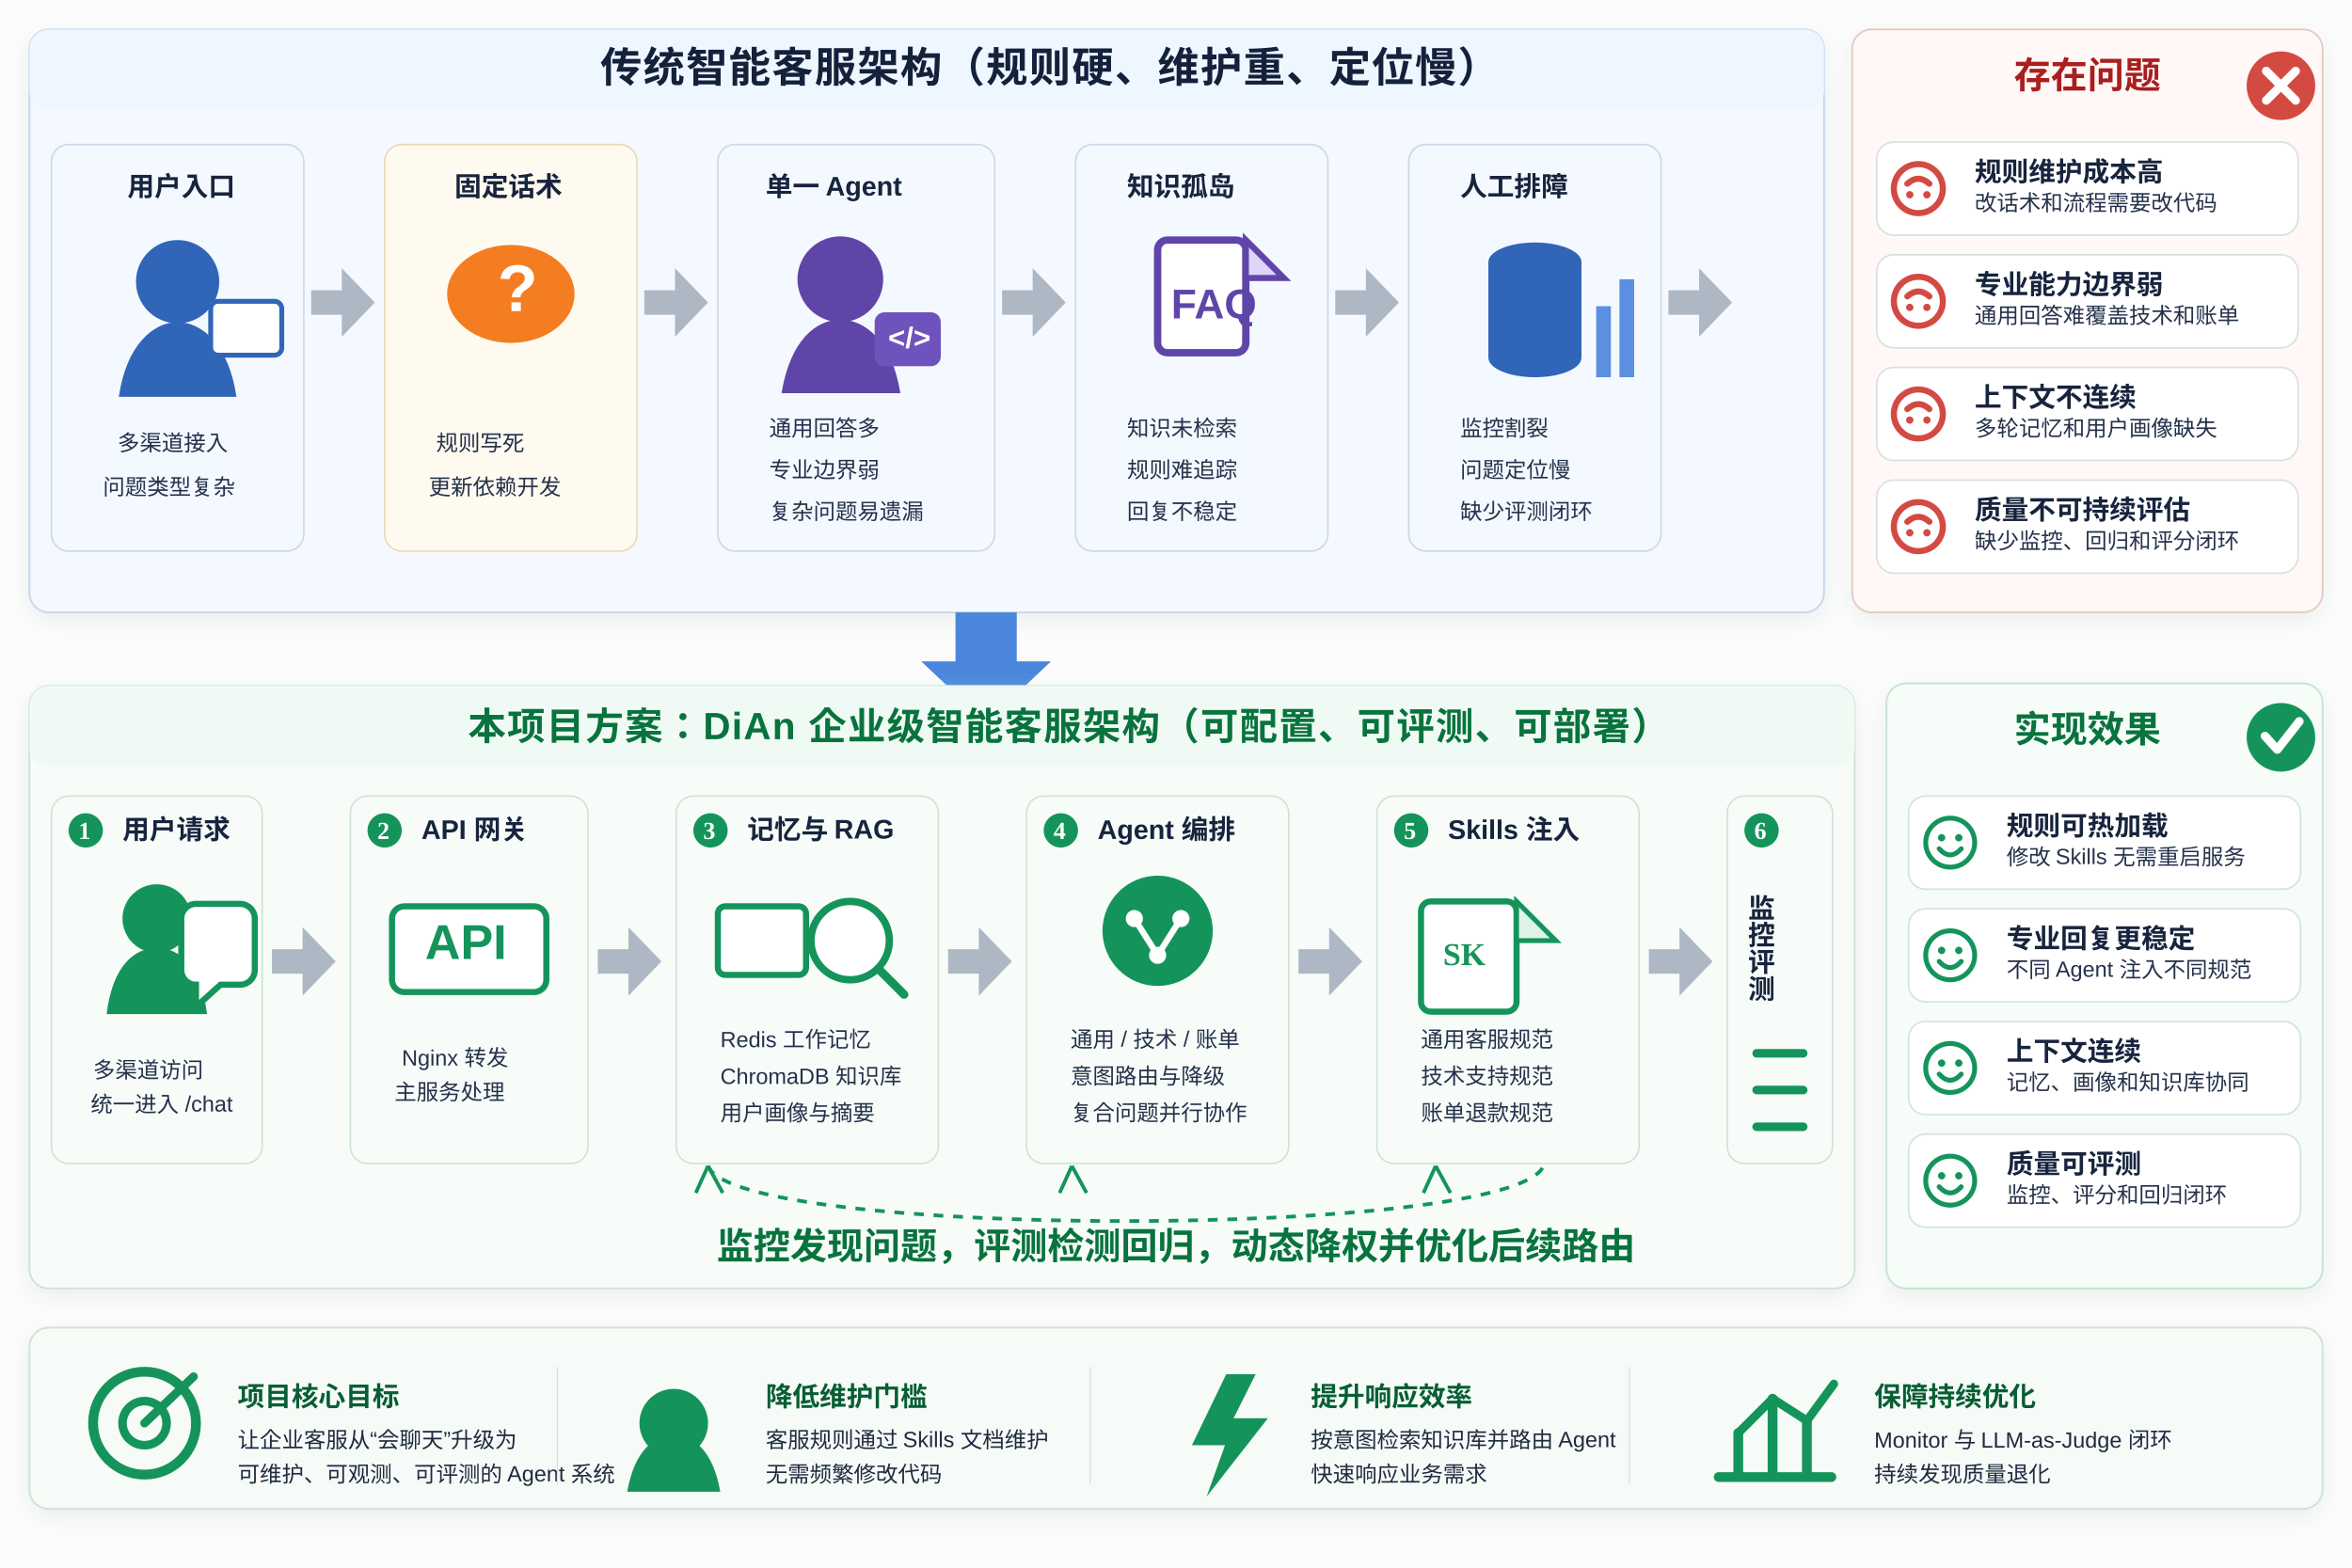
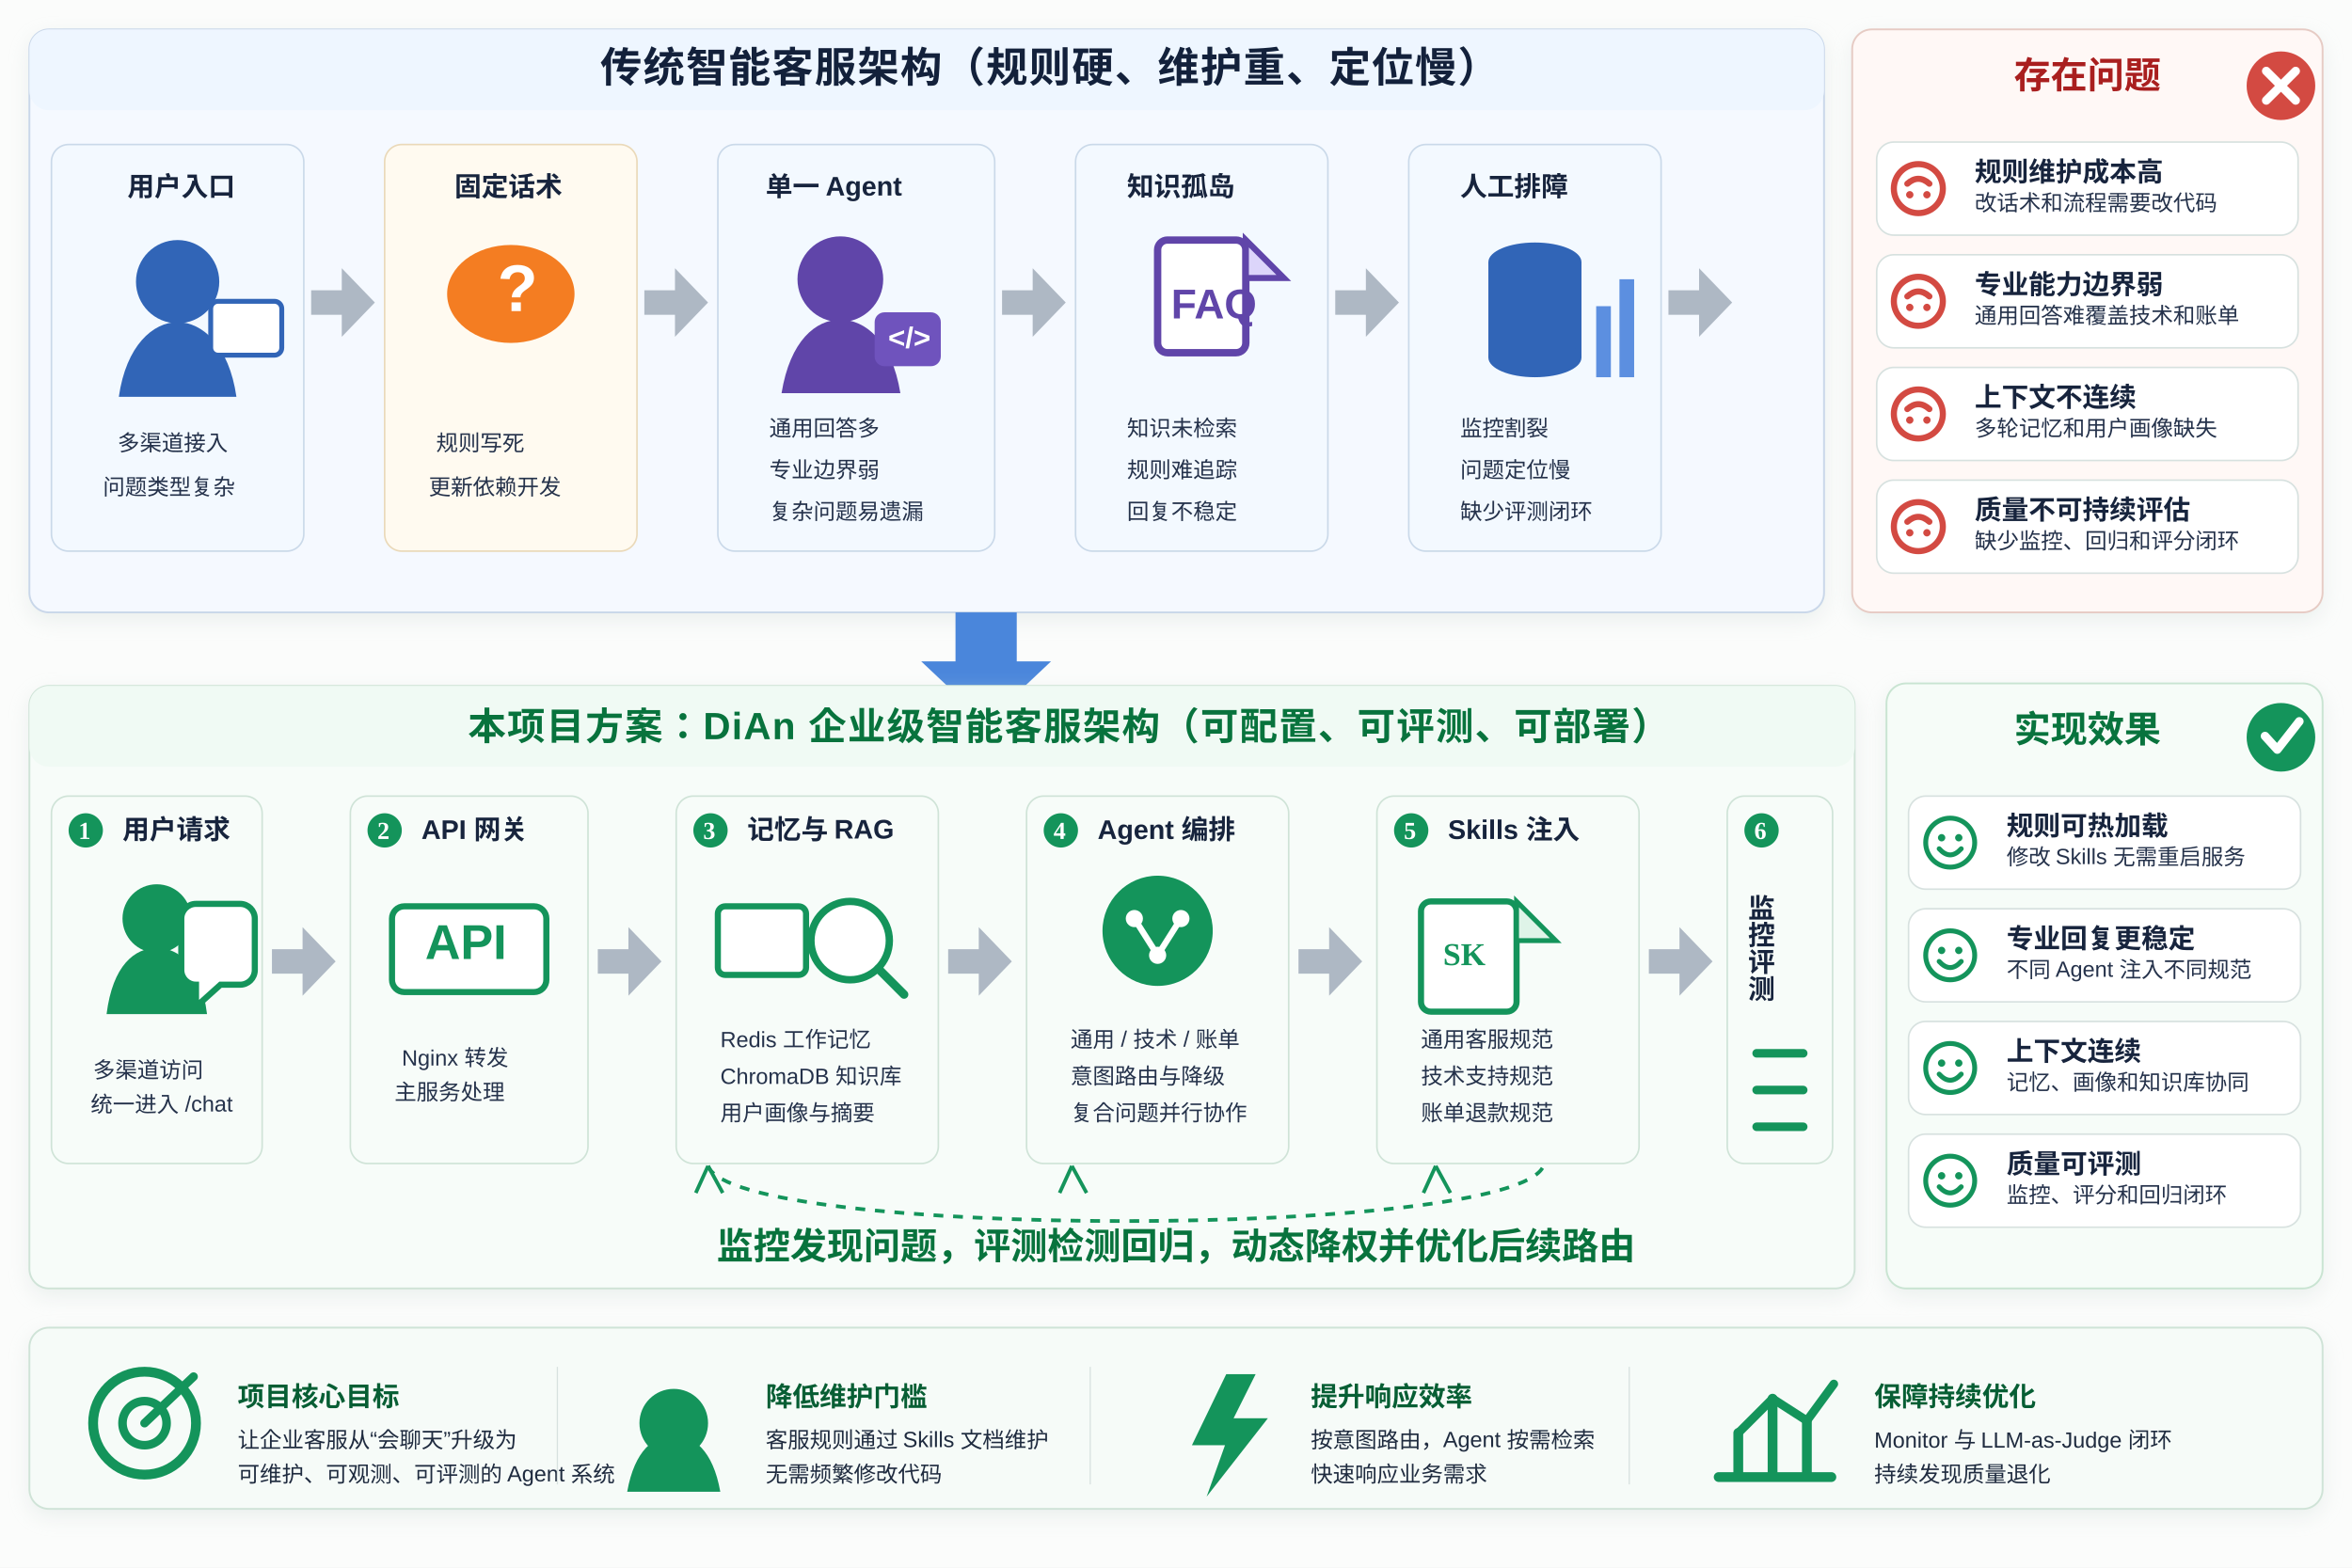
<svg xmlns="http://www.w3.org/2000/svg" width="1920" height="1280" viewBox="0 0 1920 1280">
  <defs>
    <style>
      .bg { fill: #fbfcfb; }
      .top-panel { fill: #f5f9ff; stroke: #c9d7e9; stroke-width: 1.5; rx: 16; }
      .main-panel { fill: #f7fcf9; stroke: #cfe3d7; stroke-width: 1.5; rx: 16; }
      .side-red { fill: #fff8f6; stroke: #e6cbc4; stroke-width: 1.5; rx: 16; }
      .side-green { fill: #f6fcf8; stroke: #c9e4d2; stroke-width: 1.5; rx: 16; }
      .goal-panel { fill: #f6fbf8; stroke: #cfe3d7; stroke-width: 1.5; rx: 16; }
      .card { fill: #ffffff; stroke: #d7e1df; stroke-width: 1.3; rx: 14; }
      .card-blue { fill: #f3f9ff; stroke: #cad9e9; }
      .card-warm { fill: #fffaf0; stroke: #ead9b9; }
      .card-green { fill: #f7fcf9; stroke: #cfe3d7; }
      .title { font: 800 34px "PingFang SC", "Microsoft YaHei", Arial, sans-serif; fill: #13213b; letter-spacing: 1px; }
      .section-title { font: 800 31px "PingFang SC", "Microsoft YaHei", Arial, sans-serif; fill: #08733d; letter-spacing: 1px; }
      .red-title { font: 800 30px "PingFang SC", "Microsoft YaHei", Arial, sans-serif; fill: #a91f1f; }
      .green-title { font: 800 30px "PingFang SC", "Microsoft YaHei", Arial, sans-serif; fill: #08733d; }
      .label { font: 800 22px "PingFang SC", "Microsoft YaHei", Arial, sans-serif; fill: #17243d; }
      .small { font: 500 18px "PingFang SC", "Microsoft YaHei", Arial, sans-serif; fill: #25324b; }
      .muted { font: 500 16px "PingFang SC", "Microsoft YaHei", Arial, sans-serif; fill: #657284; }
      .bullet { font: 500 17px "PingFang SC", "Microsoft YaHei", Arial, sans-serif; fill: #1f2b3f; }
      .goal-title { font: 800 22px "PingFang SC", "Microsoft YaHei", Arial, sans-serif; fill: #075e34; }
      .goal-text { font: 500 18px "PingFang SC", "Microsoft YaHei", Arial, sans-serif; fill: #1f2b3f; }
      .arrow { fill: #aeb8c4; }
      .down-arrow { fill: #4a86db; }
      .green { fill: #14945b; }
      .green-stroke { stroke: #14945b; stroke-width: 7; fill: none; stroke-linecap: round; stroke-linejoin: round; }
      .blue { fill: #3165b7; }
      .purple { fill: #6045a9; }
      .orange { fill: #f47d22; }
      .red { fill: #d34a42; }
      .red-stroke { stroke: #d34a42; stroke-width: 5; fill: none; stroke-linecap: round; }
      .soft-shadow { filter: url(#shadow); }
    </style>
    <filter id="shadow" x="-20%" y="-20%" width="140%" height="140%">
      <feDropShadow dx="0" dy="6" stdDeviation="8" flood-color="#d8e1df" flood-opacity="0.45" />
    </filter>
  </defs>
  <rect class="bg" width="1920" height="1280" />
  <rect class="top-panel soft-shadow" x="24" y="24" width="1465" height="476" />
  <rect x="24" y="24" width="1465" height="66" fill="#eef6ff" rx="16" />
  <text class="title" x="490" y="67">传统智能客服架构（规则硬、维护重、定位慢）</text>
  <g transform="translate(42,118)">
    <rect class="card card-blue" width="206" height="332" />
    <text class="label" x="62" y="42">用户入口</text>
    <circle class="blue" cx="103" cy="112" r="34" />
    <path class="blue" d="M55 206 C61 164 83 145 103 145 C123 145 145 164 151 206 Z" />
    <rect x="130" y="128" width="58" height="44" rx="6" fill="#ffffff" stroke="#3165b7" stroke-width="4" />
    <text class="small" x="54" y="250">多渠道接入</text>
    <text class="small" x="42" y="286">问题类型复杂</text>
  </g>
  <polygon class="arrow" points="306,247 279,219 279,237 254,237 254,257 279,257 279,275" />
  <g transform="translate(314,118)">
    <rect class="card card-warm" width="206" height="332" />
    <text class="label" x="57" y="42">固定话术</text>
    <ellipse class="orange" cx="103" cy="122" rx="52" ry="40" />
    <text x="92" y="136" font-family="Arial" font-size="54" font-weight="800" fill="#ffffff">?</text>
    <text class="small" x="42" y="250">规则写死</text>
    <text class="small" x="36" y="286">更新依赖开发</text>
  </g>
  <polygon class="arrow" points="578,247 551,219 551,237 526,237 526,257 551,257 551,275" />
  <g transform="translate(586,118)">
    <rect class="card card-blue" width="226" height="332" />
    <text class="label" x="39" y="42">单一 Agent</text>
    <circle class="purple" cx="100" cy="110" r="35" />
    <path class="purple" d="M52 203 C59 160 80 143 100 143 C120 143 142 160 149 203 Z" />
    <rect x="128" y="137" width="54" height="44" rx="8" fill="#6f53bd" />
    <text x="139" y="166" font-family="Arial" font-size="24" font-weight="800" fill="#ffffff">&lt;/&gt;</text>
    <text class="small" x="42" y="238">通用回答多</text>
    <text class="small" x="42" y="272">专业边界弱</text>
    <text class="small" x="42" y="306">复杂问题易遗漏</text>
  </g>
  <polygon class="arrow" points="870,247 843,219 843,237 818,237 818,257 843,257 843,275" />
  <g transform="translate(878,118)">
    <rect class="card card-blue" width="206" height="332" />
    <text class="label" x="42" y="42">知识孤岛</text>
    <rect x="67" y="78" width="72" height="92" rx="8" fill="#ffffff" stroke="#6045a9" stroke-width="6" />
    <path d="M139 78 L170 109 L139 109 Z" fill="#dcd5fa" stroke="#6045a9" stroke-width="5" />
    <text x="78" y="142" font-family="Arial" font-size="34" font-weight="800" fill="#6045a9">FAQ</text>
    <text class="small" x="42" y="238">知识未检索</text>
    <text class="small" x="42" y="272">规则难追踪</text>
    <text class="small" x="42" y="306">回复不稳定</text>
  </g>
  <polygon class="arrow" points="1142,247 1115,219 1115,237 1090,237 1090,257 1115,257 1115,275" />
  <g transform="translate(1150,118)">
    <rect class="card card-blue" width="206" height="332" />
    <text class="label" x="42" y="42">人工排障</text>
    <ellipse class="blue" cx="103" cy="96" rx="38" ry="16" />
    <rect x="65" y="96" width="76" height="78" fill="#3165b7" />
    <ellipse class="blue" cx="103" cy="174" rx="38" ry="16" />
    <rect x="153" y="132" width="12" height="58" fill="#5c8fe0" />
    <rect x="172" y="110" width="12" height="80" fill="#5c8fe0" />
    <text class="small" x="42" y="238">监控割裂</text>
    <text class="small" x="42" y="272">问题定位慢</text>
    <text class="small" x="42" y="306">缺少评测闭环</text>
  </g>
  <polygon class="arrow" points="1414,247 1387,219 1387,237 1362,237 1362,257 1387,257 1387,275" />
  <g transform="translate(1512,24)">
    <rect class="side-red soft-shadow" width="384" height="476" />
    <text class="red-title" x="132" y="48">存在问题</text>
    <circle class="red" cx="350" cy="46" r="28" />
    <path d="M338 34 L362 58 M362 34 L338 58" stroke="#ffffff" stroke-width="7" stroke-linecap="round" />
    <g transform="translate(20,92)">
      <rect class="card" width="344" height="76" />
      <circle class="red-stroke" cx="34" cy="38" r="20" />
      <path class="red-stroke" d="M25 34 Q34 26 43 34" />
      <circle class="red" cx="27" cy="43" r="3" />
      <circle class="red" cx="41" cy="43" r="3" />
      <text class="label" x="80" y="32" fill="#7b1515">规则维护成本高</text>
      <text class="small" x="80" y="56">改话术和流程需要改代码</text>
    </g>
    <g transform="translate(20,184)">
      <rect class="card" width="344" height="76" />
      <circle class="red-stroke" cx="34" cy="38" r="20" />
      <path class="red-stroke" d="M25 34 Q34 26 43 34" />
      <circle class="red" cx="27" cy="43" r="3" />
      <circle class="red" cx="41" cy="43" r="3" />
      <text class="label" x="80" y="32" fill="#7b1515">专业能力边界弱</text>
      <text class="small" x="80" y="56">通用回答难覆盖技术和账单</text>
    </g>
    <g transform="translate(20,276)">
      <rect class="card" width="344" height="76" />
      <circle class="red-stroke" cx="34" cy="38" r="20" />
      <path class="red-stroke" d="M25 34 Q34 26 43 34" />
      <circle class="red" cx="27" cy="43" r="3" />
      <circle class="red" cx="41" cy="43" r="3" />
      <text class="label" x="80" y="32" fill="#7b1515">上下文不连续</text>
      <text class="small" x="80" y="56">多轮记忆和用户画像缺失</text>
    </g>
    <g transform="translate(20,368)">
      <rect class="card" width="344" height="76" />
      <circle class="red-stroke" cx="34" cy="38" r="20" />
      <path class="red-stroke" d="M25 34 Q34 26 43 34" />
      <circle class="red" cx="27" cy="43" r="3" />
      <circle class="red" cx="41" cy="43" r="3" />
      <text class="label" x="80" y="32" fill="#7b1515">质量不可持续评估</text>
      <text class="small" x="80" y="56">缺少监控、回归和评分闭环</text>
    </g>
  </g>
  <polygon class="down-arrow" points="780,500 830,500 830,540 858,540 805,590 752,540 780,540" />
  <rect class="main-panel soft-shadow" x="24" y="560" width="1490" height="492" />
  <rect x="24" y="560" width="1490" height="66" fill="#f0faf4" rx="16" />
  <text class="section-title" x="382" y="604">本项目方案：DiAn 企业级智能客服架构（可配置、可评测、可部署）</text>
  <g transform="translate(42,650)">
    <rect class="card card-green" width="172" height="300" />
    <circle class="green" cx="28" cy="28" r="14" />
    <text x="22" y="35" font-size="20" font-weight="800" fill="#fff">1</text>
    <text class="label" x="58" y="35">用户请求</text>
    <circle class="green" cx="86" cy="100" r="28" />
    <path class="green" d="M45 178 C50 138 68 124 86 124 C104 124 122 138 127 178 Z" />
    <path d="M118 88 h36 a12 12 0 0 1 12 12 v42 a12 12 0 0 1 -12 12 h-16 l-20 18 v-18 h0 a12 12 0 0 1 -12 -12 v-42 a12 12 0 0 1 12 -12z" fill="#ffffff" stroke="#14945b" stroke-width="5" />
    <text class="small" x="34" y="230">多渠道访问</text>
    <text class="small" x="32" y="258">统一进入 /chat</text>
  </g>
  <polygon class="arrow" points="274,785 247,757 247,775 222,775 222,795 247,795 247,813" />
  <g transform="translate(286,650)">
    <rect class="card card-green" width="194" height="300" />
    <circle class="green" cx="28" cy="28" r="14" />
    <text x="22" y="35" font-size="20" font-weight="800" fill="#fff">2</text>
    <text class="label" x="58" y="35">API 网关</text>
    <rect x="34" y="90" width="126" height="70" rx="10" fill="#fff" stroke="#14945b" stroke-width="5" />
    <text class="green" x="61" y="133" font-family="Arial" font-size="40" font-weight="800">API</text>
    <text class="small" x="42" y="220">Nginx 转发</text>
    <text class="small" x="36" y="248">主服务处理</text>
  </g>
  <polygon class="arrow" points="540,785 513,757 513,775 488,775 488,795 513,795 513,813" />
  <g transform="translate(552,650)">
    <rect class="card card-green" width="214" height="300" />
    <circle class="green" cx="28" cy="28" r="14" />
    <text x="22" y="35" font-size="20" font-weight="800" fill="#fff">3</text>
    <text class="label" x="58" y="35">记忆与 RAG</text>
    <rect x="34" y="90" width="72" height="56" rx="6" fill="#fff" stroke="#14945b" stroke-width="5" />
    <circle cx="142" cy="118" r="32" fill="#fff" stroke="#14945b" stroke-width="6" />
    <path class="green-stroke" d="M165 141 L186 162" />
    <text class="small" x="36" y="205">Redis 工作记忆</text>
    <text class="small" x="36" y="235">ChromaDB 知识库</text>
    <text class="small" x="36" y="265">用户画像与摘要</text>
  </g>
  <polygon class="arrow" points="826,785 799,757 799,775 774,775 774,795 799,795 799,813" />
  <g transform="translate(838,650)">
    <rect class="card card-green" width="214" height="300" />
    <circle class="green" cx="28" cy="28" r="14" />
    <text x="22" y="35" font-size="20" font-weight="800" fill="#fff">4</text>
    <text class="label" x="58" y="35">Agent 编排</text>
    <circle class="green" cx="107" cy="110" r="45" />
    <circle cx="88" cy="100" r="7" fill="#fff" />
    <circle cx="126" cy="100" r="7" fill="#fff" />
    <circle cx="107" cy="130" r="7" fill="#fff" />
    <path d="M88 100 L107 130 L126 100" stroke="#fff" stroke-width="5" fill="none" />
    <text class="small" x="36" y="205">通用 / 技术 / 账单</text>
    <text class="small" x="36" y="235">意图路由与降级</text>
    <text class="small" x="36" y="265">复合问题并行协作</text>
  </g>
  <polygon class="arrow" points="1112,785 1085,757 1085,775 1060,775 1060,795 1085,795 1085,813" />
  <g transform="translate(1124,650)">
    <rect class="card card-green" width="214" height="300" />
    <circle class="green" cx="28" cy="28" r="14" />
    <text x="22" y="35" font-size="20" font-weight="800" fill="#fff">5</text>
    <text class="label" x="58" y="35">Skills 注入</text>
    <rect x="36" y="86" width="78" height="90" rx="8" fill="#fff" stroke="#14945b" stroke-width="5" />
    <path d="M114 86 L146 118 L114 118 Z" fill="#dff4e8" stroke="#14945b" stroke-width="4" />
    <text class="green" x="54" y="138" font-size="26" font-weight="800">SK</text>
    <text class="small" x="36" y="205">通用客服规范</text>
    <text class="small" x="36" y="235">技术支持规范</text>
    <text class="small" x="36" y="265">账单退款规范</text>
  </g>
  <polygon class="arrow" points="1398,785 1371,757 1371,775 1346,775 1346,795 1371,795 1371,813" />
  <g transform="translate(1410,650)">
    <rect class="card card-green" width="86" height="300" />
    <circle class="green" cx="28" cy="28" r="14" />
    <text x="22" y="35" font-size="20" font-weight="800" fill="#fff">6</text>
    <text class="label" x="28" y="80" writing-mode="tb">监控评测</text>
    <path d="M24 210 H62 M24 240 H62 M24 270 H62" stroke="#14945b" stroke-width="7" stroke-linecap="round" />
  </g>
  <path d="M578 952 C600 1012 1235 1012 1260 952" stroke="#14945b" stroke-width="3" stroke-dasharray="8 8" fill="none" />
  <path d="M578 952 L568 974 M578 952 L590 974" stroke="#14945b" stroke-width="3" fill="none" />
  <path d="M875 952 L865 974 M875 952 L887 974" stroke="#14945b" stroke-width="3" fill="none" />
  <path d="M1172 952 L1162 974 M1172 952 L1184 974" stroke="#14945b" stroke-width="3" fill="none" />
  <text class="green-title" x="585" y="1028">监控发现问题，评测检测回归，动态降权并优化后续路由</text>
  <g transform="translate(1540,558)">
    <rect class="side-green soft-shadow" width="356" height="494" />
    <text class="green-title" x="104" y="48">实现效果</text>
    <circle class="green" cx="322" cy="44" r="28" />
    <path d="M309 43 L319 54 L337 31" stroke="#fff" stroke-width="7" fill="none" stroke-linecap="round" stroke-linejoin="round" />
    <g transform="translate(18,92)">
      <rect class="card" width="320" height="76" />
      <circle cx="34" cy="38" r="20" fill="none" stroke="#14945b" stroke-width="4" />
      <path d="M25 43 Q34 53 43 43" stroke="#14945b" stroke-width="4" fill="none" stroke-linecap="round" />
      <circle class="green" cx="27" cy="34" r="3" />
      <circle class="green" cx="41" cy="34" r="3" />
      <text class="label" x="80" y="32" fill="#075e34">规则可热加载</text>
      <text class="small" x="80" y="56">修改 Skills 无需重启服务</text>
    </g>
    <g transform="translate(18,184)">
      <rect class="card" width="320" height="76" />
      <circle cx="34" cy="38" r="20" fill="none" stroke="#14945b" stroke-width="4" />
      <path d="M25 43 Q34 53 43 43" stroke="#14945b" stroke-width="4" fill="none" stroke-linecap="round" />
      <circle class="green" cx="27" cy="34" r="3" />
      <circle class="green" cx="41" cy="34" r="3" />
      <text class="label" x="80" y="32" fill="#075e34">专业回复更稳定</text>
      <text class="small" x="80" y="56">不同 Agent 注入不同规范</text>
    </g>
    <g transform="translate(18,276)">
      <rect class="card" width="320" height="76" />
      <circle cx="34" cy="38" r="20" fill="none" stroke="#14945b" stroke-width="4" />
      <path d="M25 43 Q34 53 43 43" stroke="#14945b" stroke-width="4" fill="none" stroke-linecap="round" />
      <circle class="green" cx="27" cy="34" r="3" />
      <circle class="green" cx="41" cy="34" r="3" />
      <text class="label" x="80" y="32" fill="#075e34">上下文连续</text>
      <text class="small" x="80" y="56">记忆、画像和知识库协同</text>
    </g>
    <g transform="translate(18,368)">
      <rect class="card" width="320" height="76" />
      <circle cx="34" cy="38" r="20" fill="none" stroke="#14945b" stroke-width="4" />
      <path d="M25 43 Q34 53 43 43" stroke="#14945b" stroke-width="4" fill="none" stroke-linecap="round" />
      <circle class="green" cx="27" cy="34" r="3" />
      <circle class="green" cx="41" cy="34" r="3" />
      <text class="label" x="80" y="32" fill="#075e34">质量可评测</text>
      <text class="small" x="80" y="56">监控、评分和回归闭环</text>
    </g>
  </g>
  <rect class="goal-panel soft-shadow" x="24" y="1084" width="1872" height="148" />
  <g transform="translate(62,1106)">
    <circle cx="56" cy="56" r="42" fill="none" stroke="#14945b" stroke-width="8" />
    <circle cx="56" cy="56" r="18" fill="none" stroke="#14945b" stroke-width="7" />
    <path class="green-stroke" d="M56 56 L96 18" />
    <text class="goal-title" x="132" y="42">项目核心目标</text>
    <text class="goal-text" x="132" y="76">让企业客服从“会聊天”升级为</text>
    <text class="goal-text" x="132" y="104">可维护、可观测、可评测的 Agent 系统</text>
  </g>
  <line x1="455" y1="1116" x2="455" y2="1212" stroke="#d7e1df" />
  <g transform="translate(500,1106)">
    <circle class="green" cx="50" cy="56" r="28" />
    <path class="green" d="M12 112 C18 78 34 66 50 66 C66 66 82 78 88 112 Z" />
    <text class="goal-title" x="125" y="42">降低维护门槛</text>
    <text class="goal-text" x="125" y="76">客服规则通过 Skills 文档维护</text>
    <text class="goal-text" x="125" y="104">无需频繁修改代码</text>
  </g>
  <line x1="890" y1="1116" x2="890" y2="1212" stroke="#d7e1df" />
  <g transform="translate(945,1106)">
    <path class="green" d="M56 16 L28 74 H55 L40 116 L90 52 H62 L80 16 Z" />
    <text class="goal-title" x="125" y="42">提升响应效率</text>
-     <text class="goal-text" x="125" y="76">按意图检索知识库并路由 Agent</text>
+     <text class="goal-text" x="125" y="76">按意图路由，Agent 按需检索</text>
    <text class="goal-text" x="125" y="104">快速响应业务需求</text>
  </g>
  <line x1="1330" y1="1116" x2="1330" y2="1212" stroke="#d7e1df" />
  <g transform="translate(1385,1106)">
    <path d="M18 100 H110 M34 100 V64 M62 100 V36 M90 100 V54" stroke="#14945b" stroke-width="8" fill="none" stroke-linecap="round" />
    <path d="M34 64 L62 36 L90 54 L112 24" stroke="#14945b" stroke-width="7" fill="none" stroke-linecap="round" stroke-linejoin="round" />
    <text class="goal-title" x="145" y="42">保障持续优化</text>
    <text class="goal-text" x="145" y="76">Monitor 与 LLM-as-Judge 闭环</text>
    <text class="goal-text" x="145" y="104">持续发现质量退化</text>
  </g>
</svg>
